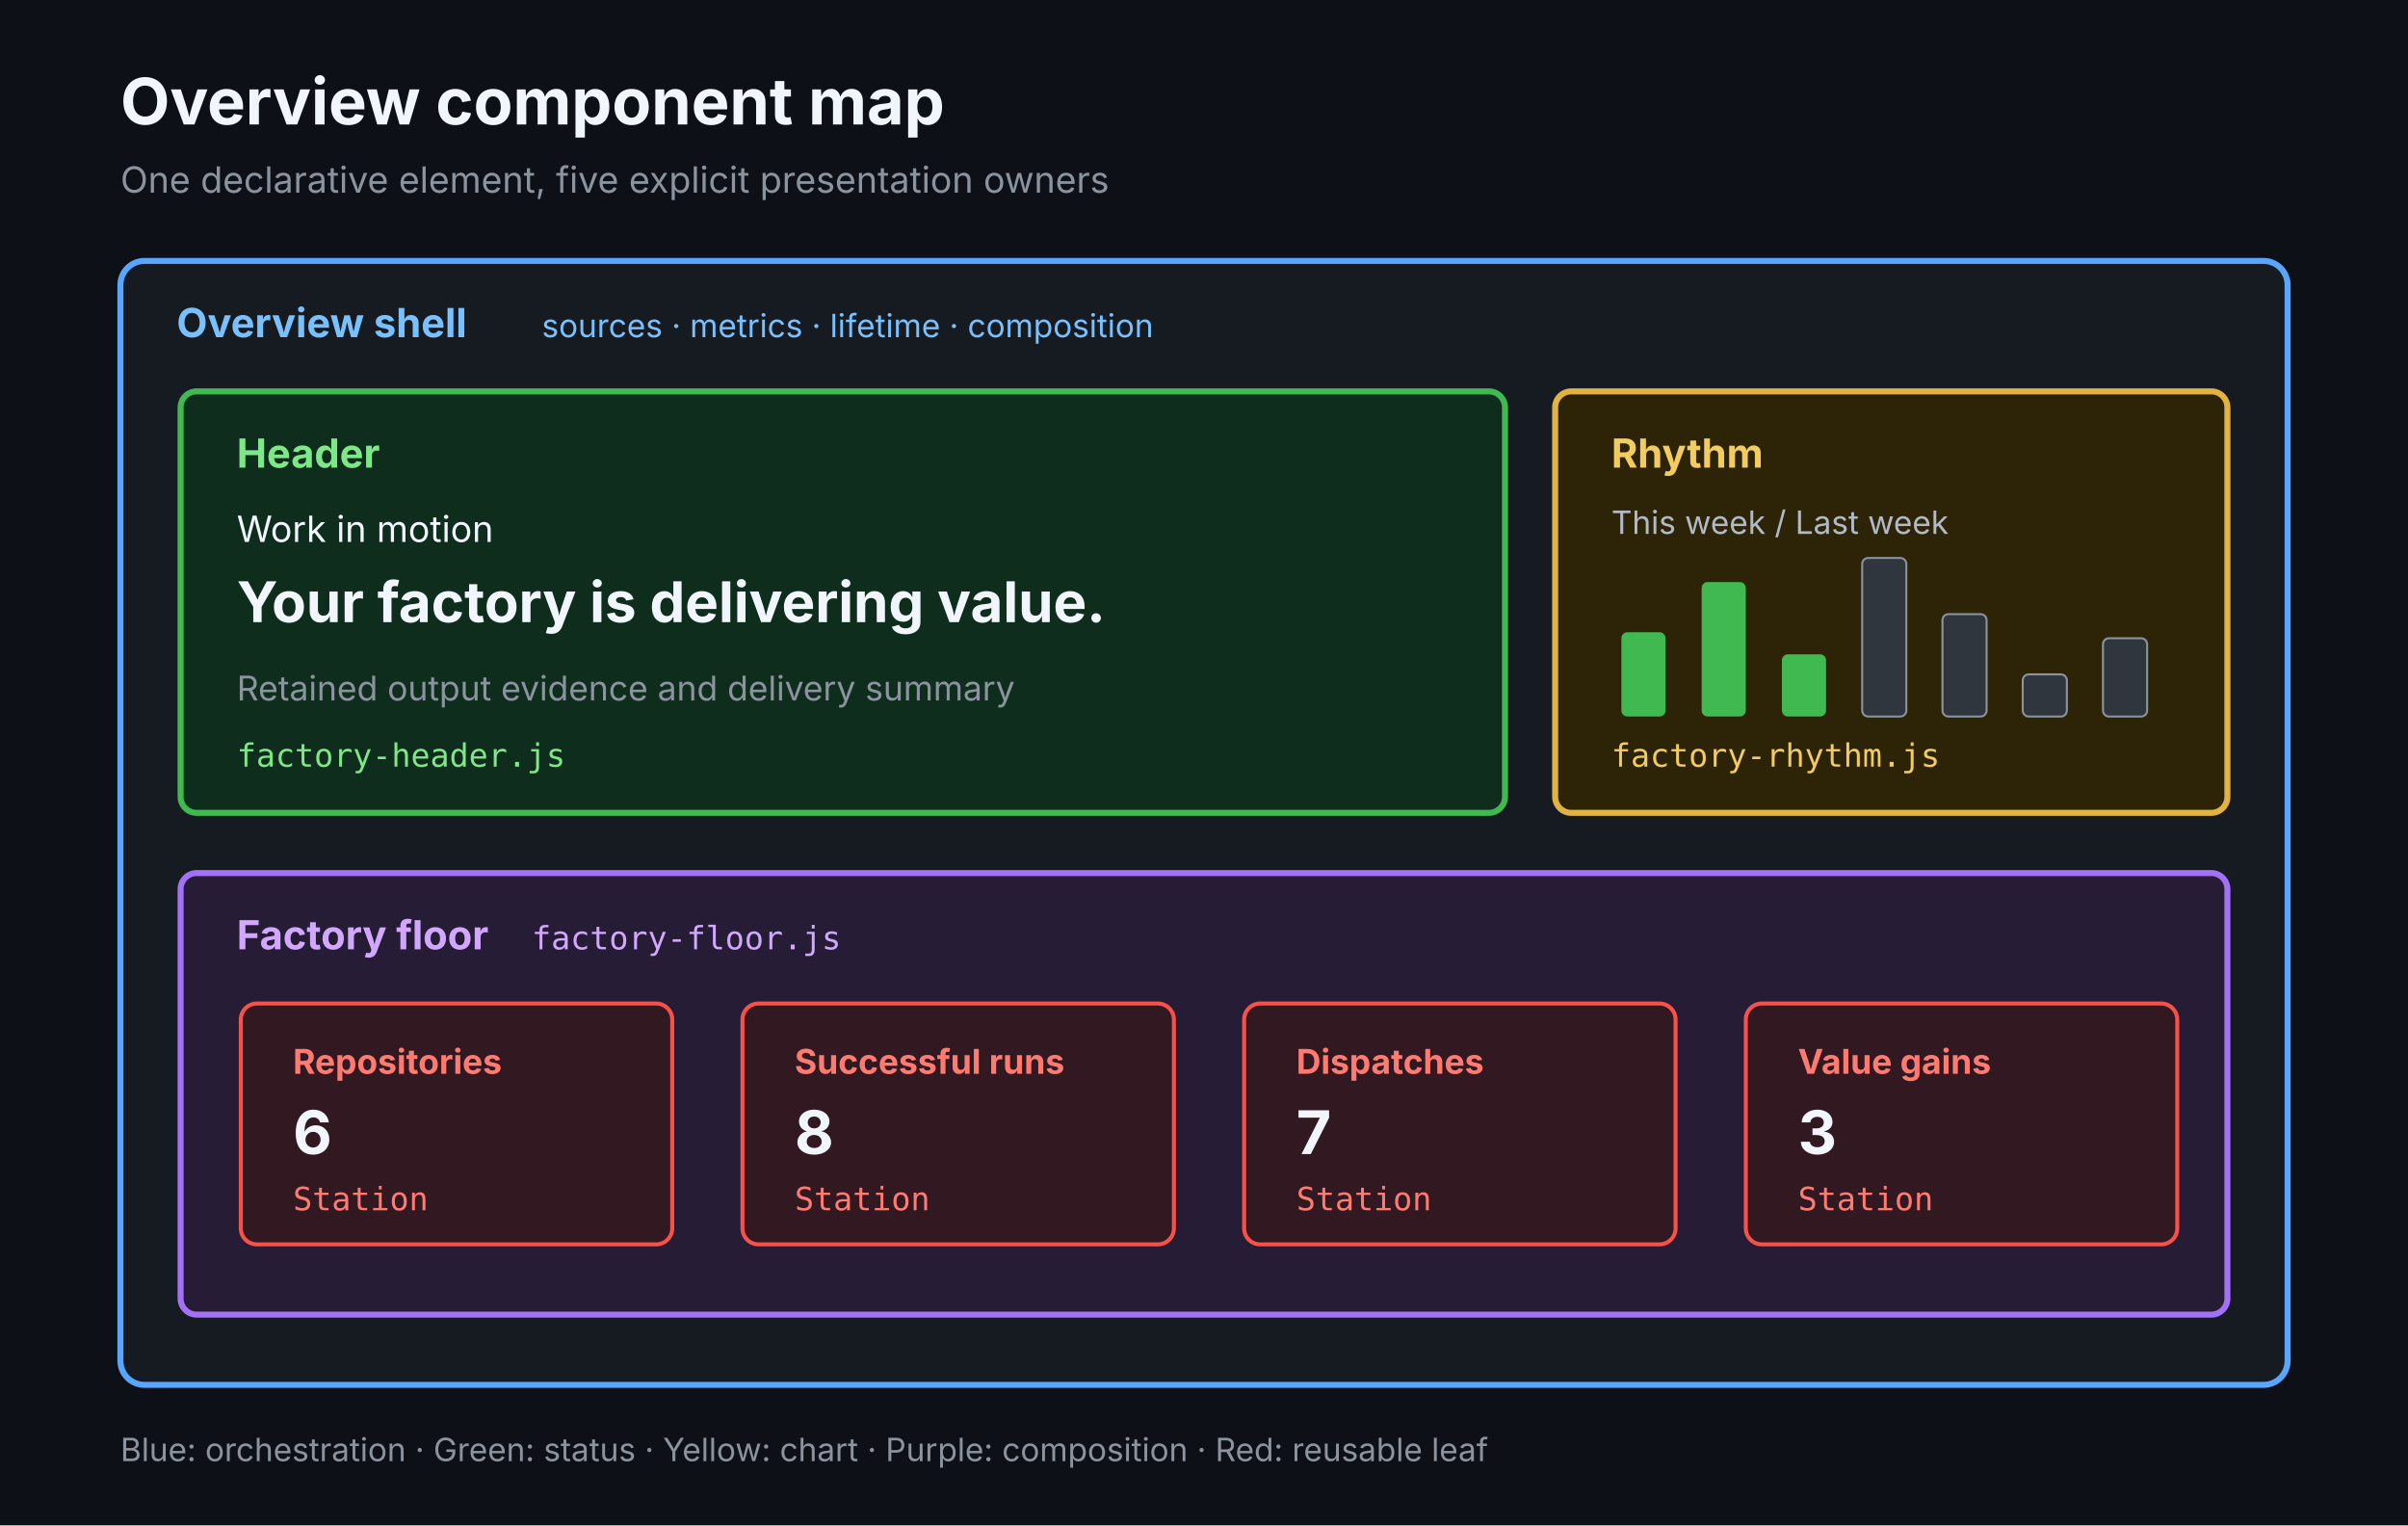
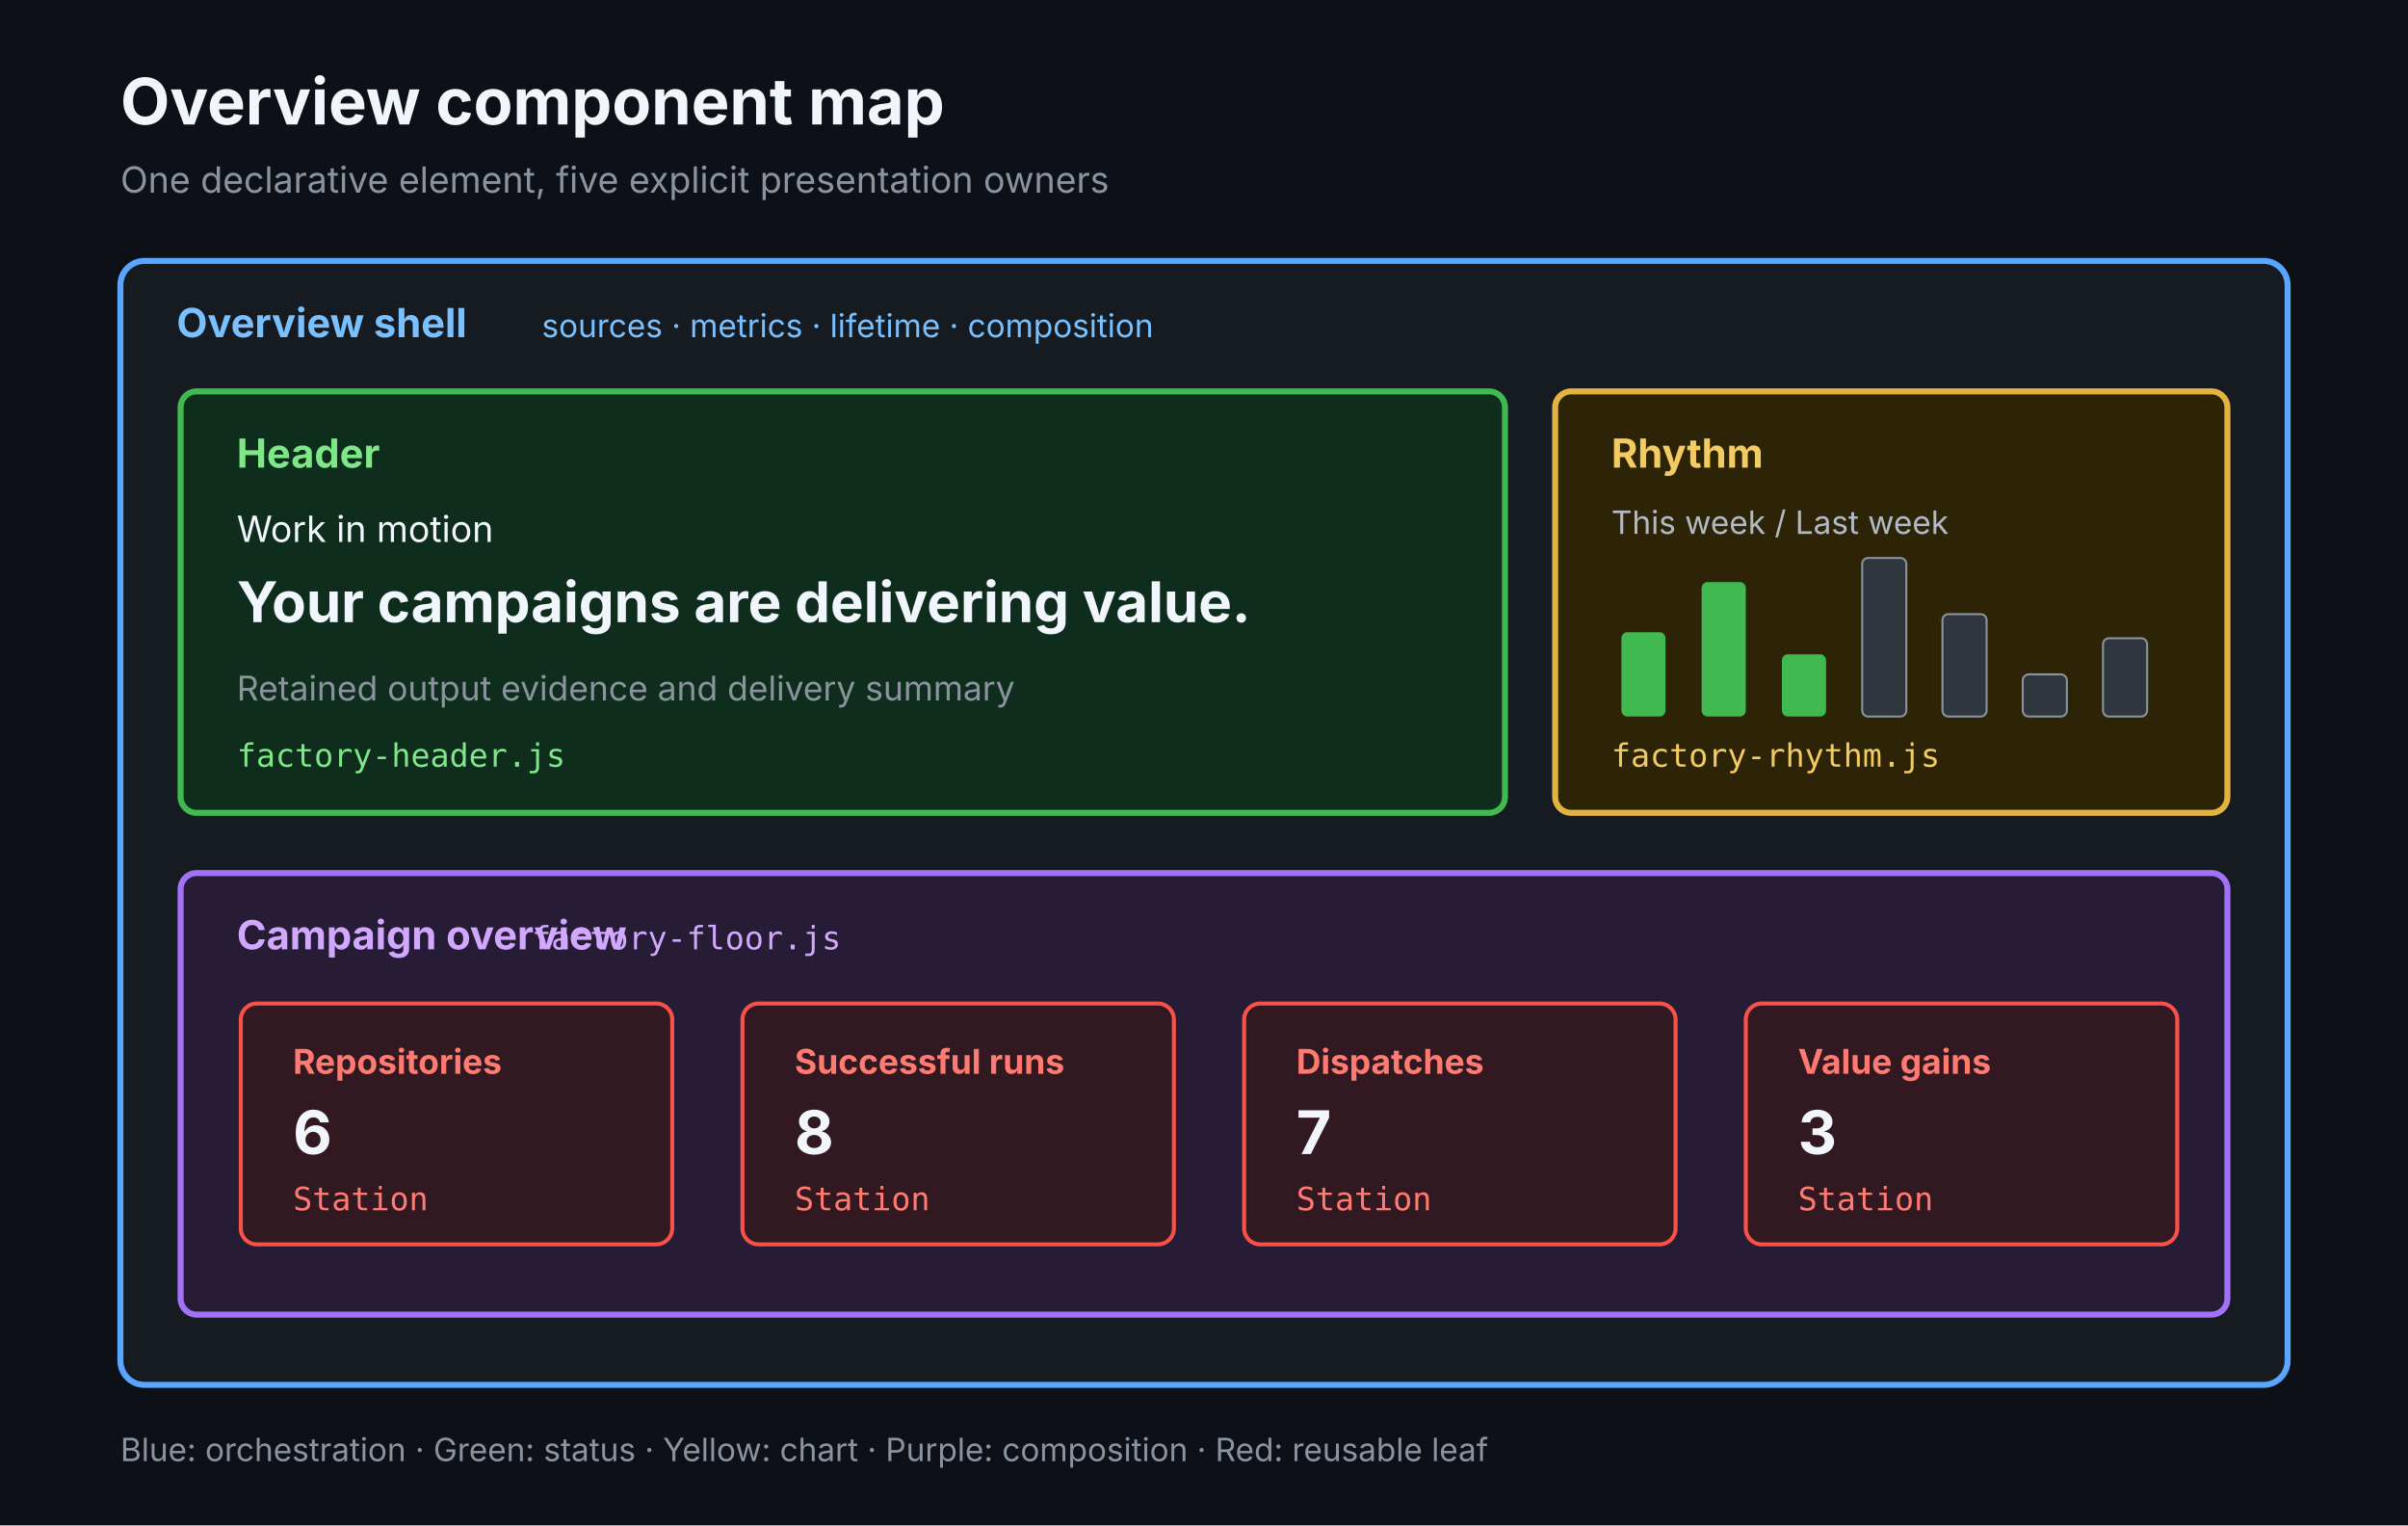
<svg xmlns="http://www.w3.org/2000/svg" width="1200" height="760" viewBox="0 0 1200 760" role="img" aria-labelledby="title description" data-visual-kind="diagram" data-visual-id="dashboard-overview-components">
  <rect width="1200" height="760" fill="#0d1117" />
  <text x="60" y="62" fill="#f0f6fc" font-family="-apple-system, BlinkMacSystemFont, Segoe UI, sans-serif" font-size="32" font-weight="700">Overview component map</text>
  <text x="60" y="96" fill="#8b949e" font-family="-apple-system, BlinkMacSystemFont, Segoe UI, sans-serif" font-size="18">One declarative element, five explicit presentation owners</text>
  <g data-node="overview-shell">
    <rect x="60" y="130" width="1080" height="560" rx="12" fill="#161b22" stroke="#58a6ff" stroke-width="3" />
    <text x="88" y="168" fill="#79c0ff" font-family="-apple-system, BlinkMacSystemFont, Segoe UI, sans-serif" font-size="20" font-weight="700">Overview shell</text>
    <text x="270" y="168" fill="#79c0ff" font-family="-apple-system, BlinkMacSystemFont, Segoe UI, sans-serif" font-size="16">sources · metrics · lifetime · composition</text>
  </g>
  <g data-node="header">
    <rect x="90" y="195" width="660" height="210" rx="8" fill="#0f2d1c" stroke="#3fb950" stroke-width="3" />
    <text x="118" y="233" fill="#7ee787" font-family="-apple-system, BlinkMacSystemFont, Segoe UI, sans-serif" font-size="20" font-weight="700">Header</text>
    <text x="118" y="270" fill="#f0f6fc" font-family="-apple-system, BlinkMacSystemFont, Segoe UI, sans-serif" font-size="18">Work in motion</text>
-     <text x="118" y="310" fill="#f0f6fc" font-family="-apple-system, BlinkMacSystemFont, Segoe UI, sans-serif" font-size="28" font-weight="700">Your factory is delivering value.</text>
+     <text x="118" y="310" fill="#f0f6fc" font-family="-apple-system, BlinkMacSystemFont, Segoe UI, sans-serif" font-size="28" font-weight="700">Your campaigns are delivering value.</text>
    <text x="118" y="349" fill="#8b949e" font-family="-apple-system, BlinkMacSystemFont, Segoe UI, sans-serif" font-size="17">Retained output evidence and delivery summary</text>
    <text x="118" y="382" fill="#7ee787" font-family="ui-monospace, SFMono-Regular, monospace" font-size="16">factory-header.js</text>
  </g>
  <g data-node="rhythm">
    <rect x="775" y="195" width="335" height="210" rx="8" fill="#2d2408" stroke="#e3b341" stroke-width="3" />
    <text x="803" y="233" fill="#f2cc60" font-family="-apple-system, BlinkMacSystemFont, Segoe UI, sans-serif" font-size="20" font-weight="700">Rhythm</text>
    <text x="803" y="266" fill="#b1bac4" font-family="-apple-system, BlinkMacSystemFont, Segoe UI, sans-serif" font-size="16">This week / Last week</text>
    <g fill="#3fb950">
      <rect x="808" y="315" width="22" height="42" rx="3" />
      <rect x="848" y="290" width="22" height="67" rx="3" />
      <rect x="888" y="326" width="22" height="31" rx="3" />
    </g>
    <g fill="#30363d" stroke="#8b949e">
      <rect x="928" y="278" width="22" height="79" rx="3" />
      <rect x="968" y="306" width="22" height="51" rx="3" />
      <rect x="1008" y="336" width="22" height="21" rx="3" />
      <rect x="1048" y="318" width="22" height="39" rx="3" />
    </g>
    <text x="803" y="382" fill="#f2cc60" font-family="ui-monospace, SFMono-Regular, monospace" font-size="16">factory-rhythm.js</text>
  </g>
  <g data-node="factory-floor">
    <rect x="90" y="435" width="1020" height="220" rx="8" fill="#271c36" stroke="#a371f7" stroke-width="3" />
-     <text x="118" y="473" fill="#d2a8ff" font-family="-apple-system, BlinkMacSystemFont, Segoe UI, sans-serif" font-size="20" font-weight="700">Factory floor</text>
+     <text x="118" y="473" fill="#d2a8ff" font-family="-apple-system, BlinkMacSystemFont, Segoe UI, sans-serif" font-size="20" font-weight="700">Campaign overview</text>
    <text x="265" y="473" fill="#d2a8ff" font-family="ui-monospace, SFMono-Regular, monospace" font-size="16">factory-floor.js</text>
  </g>
  <g data-node="repository-station">
    <rect x="120" y="500" width="215" height="120" rx="8" fill="#321820" stroke="#f85149" stroke-width="2" />
    <text x="146" y="535" fill="#ff7b72" font-family="-apple-system, BlinkMacSystemFont, Segoe UI, sans-serif" font-size="17" font-weight="700">Repositories</text>
    <text x="146" y="575" fill="#f0f6fc" font-family="-apple-system, BlinkMacSystemFont, Segoe UI, sans-serif" font-size="30" font-weight="700">6</text>
    <text x="146" y="603" fill="#ff7b72" font-family="ui-monospace, SFMono-Regular, monospace" font-size="16">Station</text>
  </g>
  <g data-node="runs-station">
    <rect x="370" y="500" width="215" height="120" rx="8" fill="#321820" stroke="#f85149" stroke-width="2" />
    <text x="396" y="535" fill="#ff7b72" font-family="-apple-system, BlinkMacSystemFont, Segoe UI, sans-serif" font-size="17" font-weight="700">Successful runs</text>
    <text x="396" y="575" fill="#f0f6fc" font-family="-apple-system, BlinkMacSystemFont, Segoe UI, sans-serif" font-size="30" font-weight="700">8</text>
    <text x="396" y="603" fill="#ff7b72" font-family="ui-monospace, SFMono-Regular, monospace" font-size="16">Station</text>
  </g>
  <g data-node="dispatch-station">
    <rect x="620" y="500" width="215" height="120" rx="8" fill="#321820" stroke="#f85149" stroke-width="2" />
    <text x="646" y="535" fill="#ff7b72" font-family="-apple-system, BlinkMacSystemFont, Segoe UI, sans-serif" font-size="17" font-weight="700">Dispatches</text>
    <text x="646" y="575" fill="#f0f6fc" font-family="-apple-system, BlinkMacSystemFont, Segoe UI, sans-serif" font-size="30" font-weight="700">7</text>
    <text x="646" y="603" fill="#ff7b72" font-family="ui-monospace, SFMono-Regular, monospace" font-size="16">Station</text>
  </g>
  <g data-node="value-station">
    <rect x="870" y="500" width="215" height="120" rx="8" fill="#321820" stroke="#f85149" stroke-width="2" />
    <text x="896" y="535" fill="#ff7b72" font-family="-apple-system, BlinkMacSystemFont, Segoe UI, sans-serif" font-size="17" font-weight="700">Value gains</text>
    <text x="896" y="575" fill="#f0f6fc" font-family="-apple-system, BlinkMacSystemFont, Segoe UI, sans-serif" font-size="30" font-weight="700">3</text>
    <text x="896" y="603" fill="#ff7b72" font-family="ui-monospace, SFMono-Regular, monospace" font-size="16">Station</text>
  </g>
  <text x="60" y="728" fill="#8b949e" font-family="-apple-system, BlinkMacSystemFont, Segoe UI, sans-serif" font-size="16">Blue: orchestration · Green: status · Yellow: chart · Purple: composition · Red: reusable leaf</text>
</svg>
